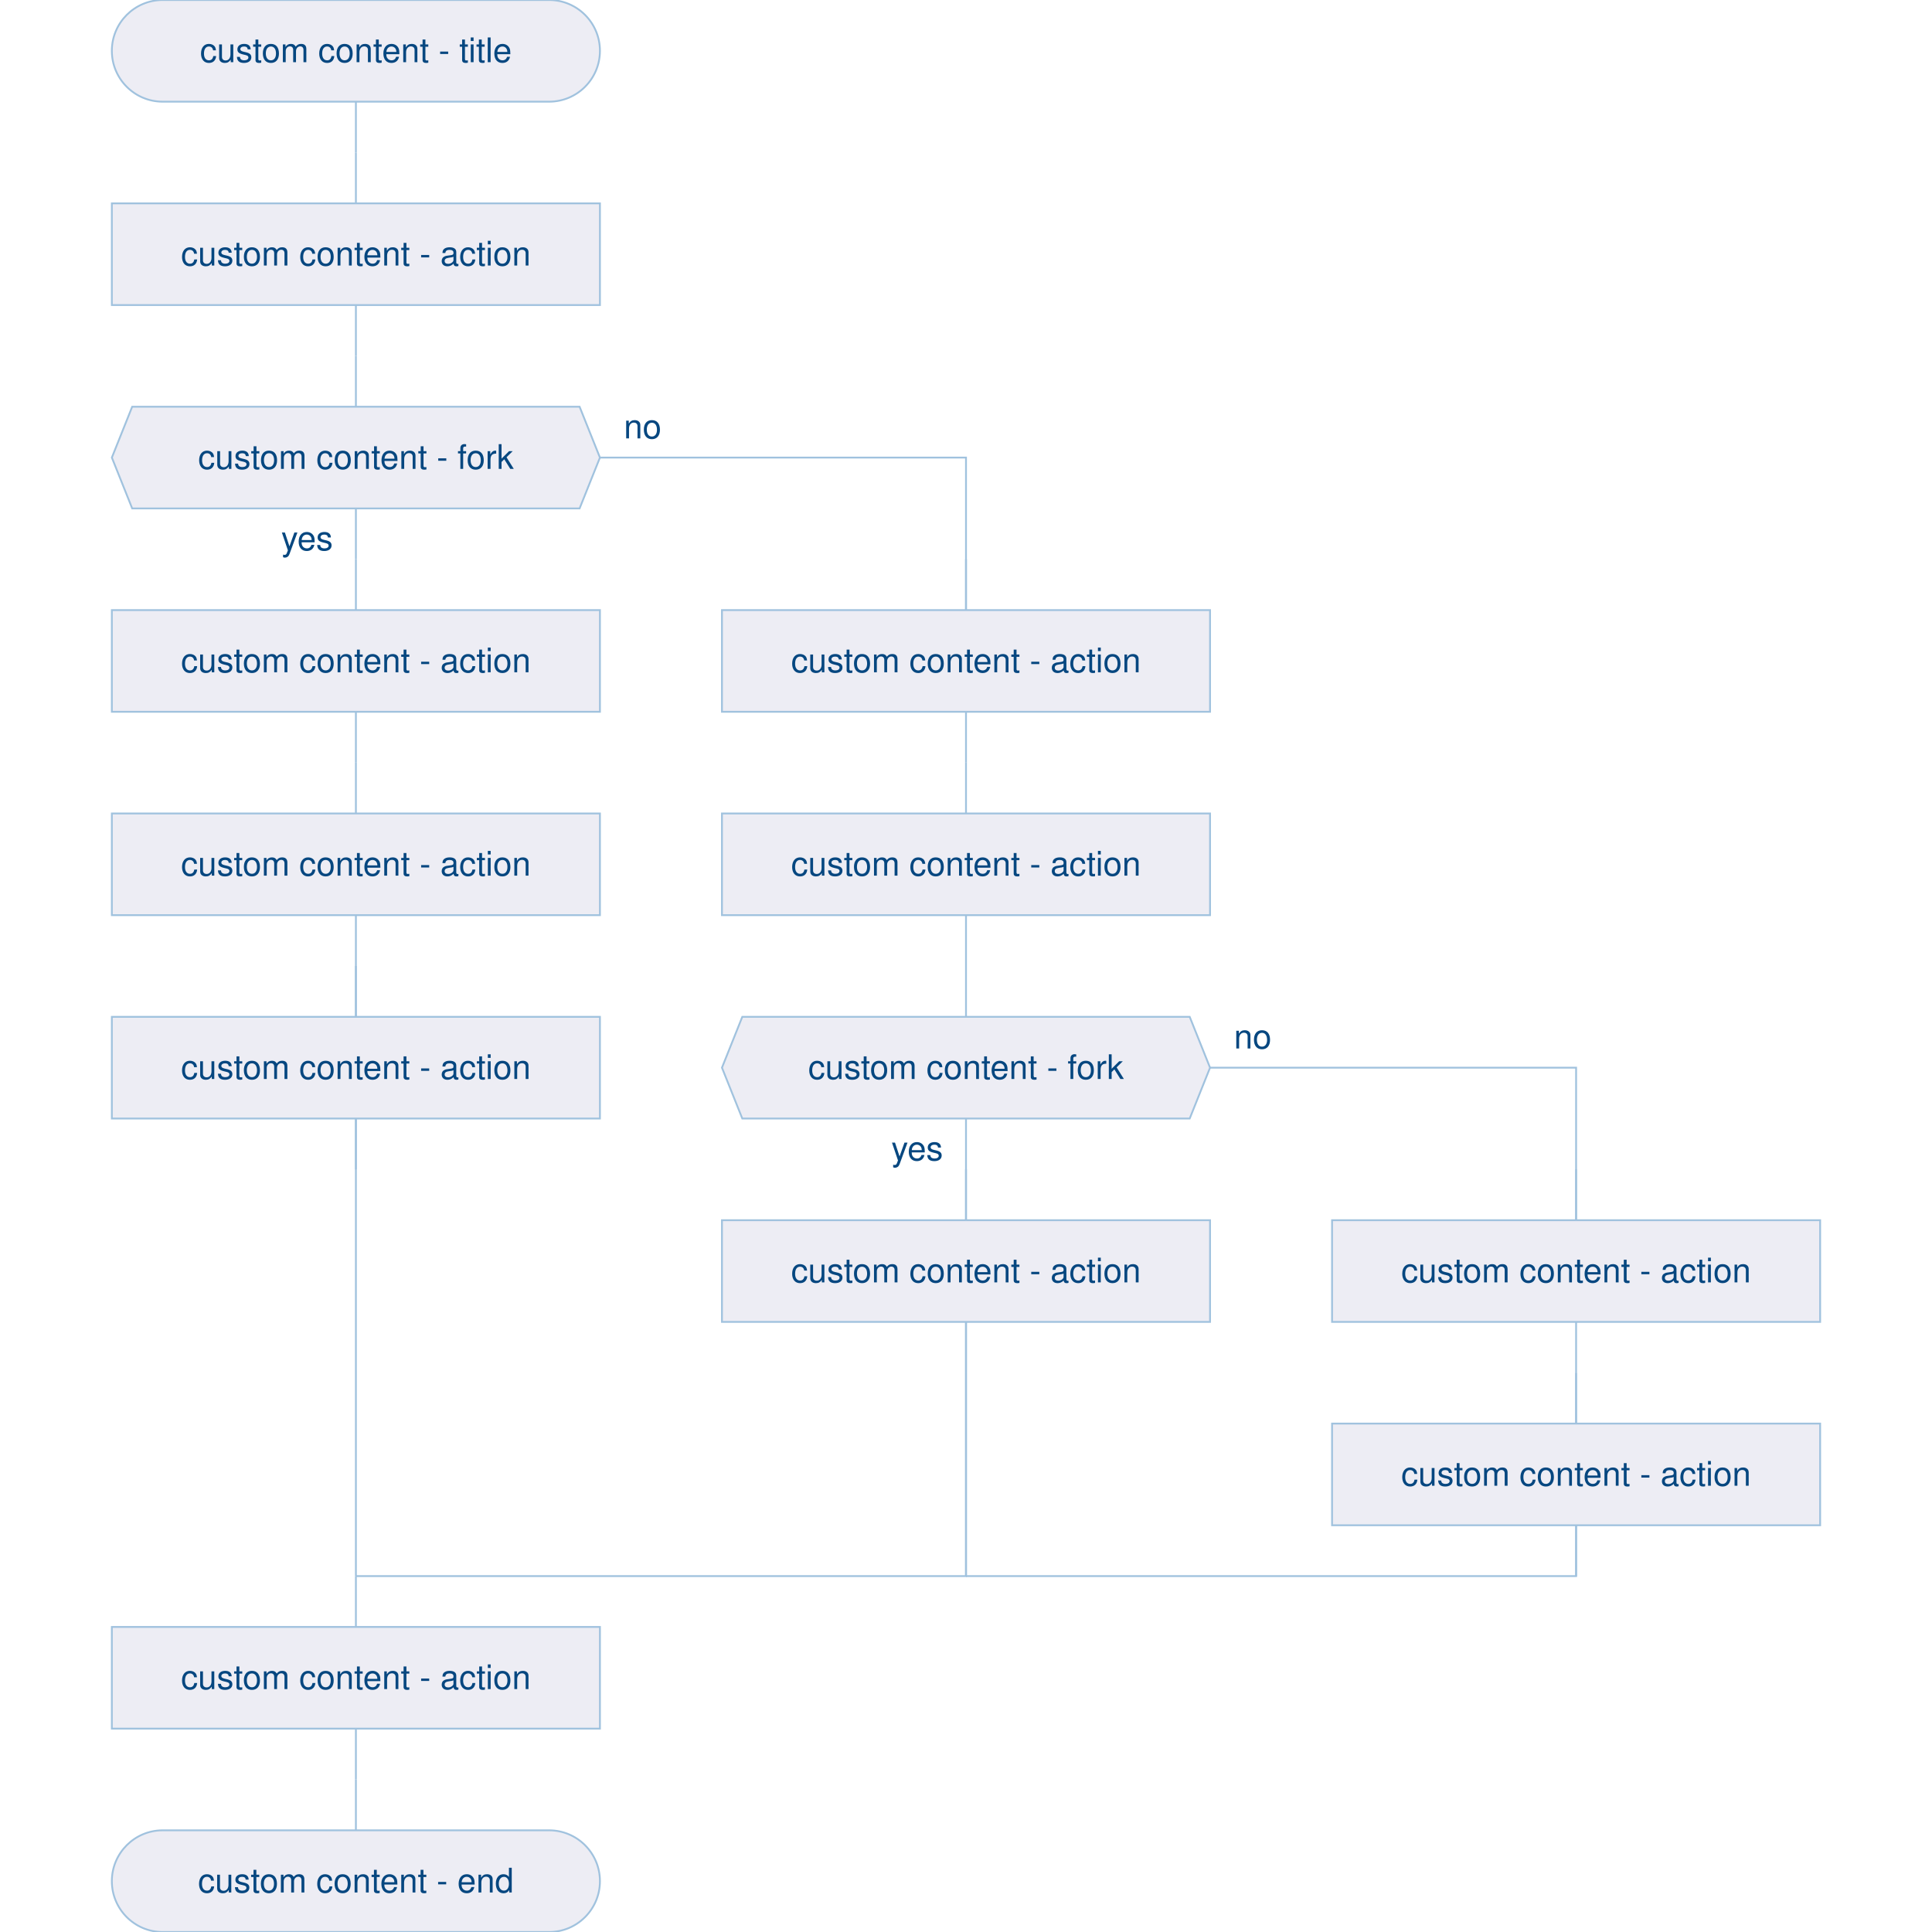
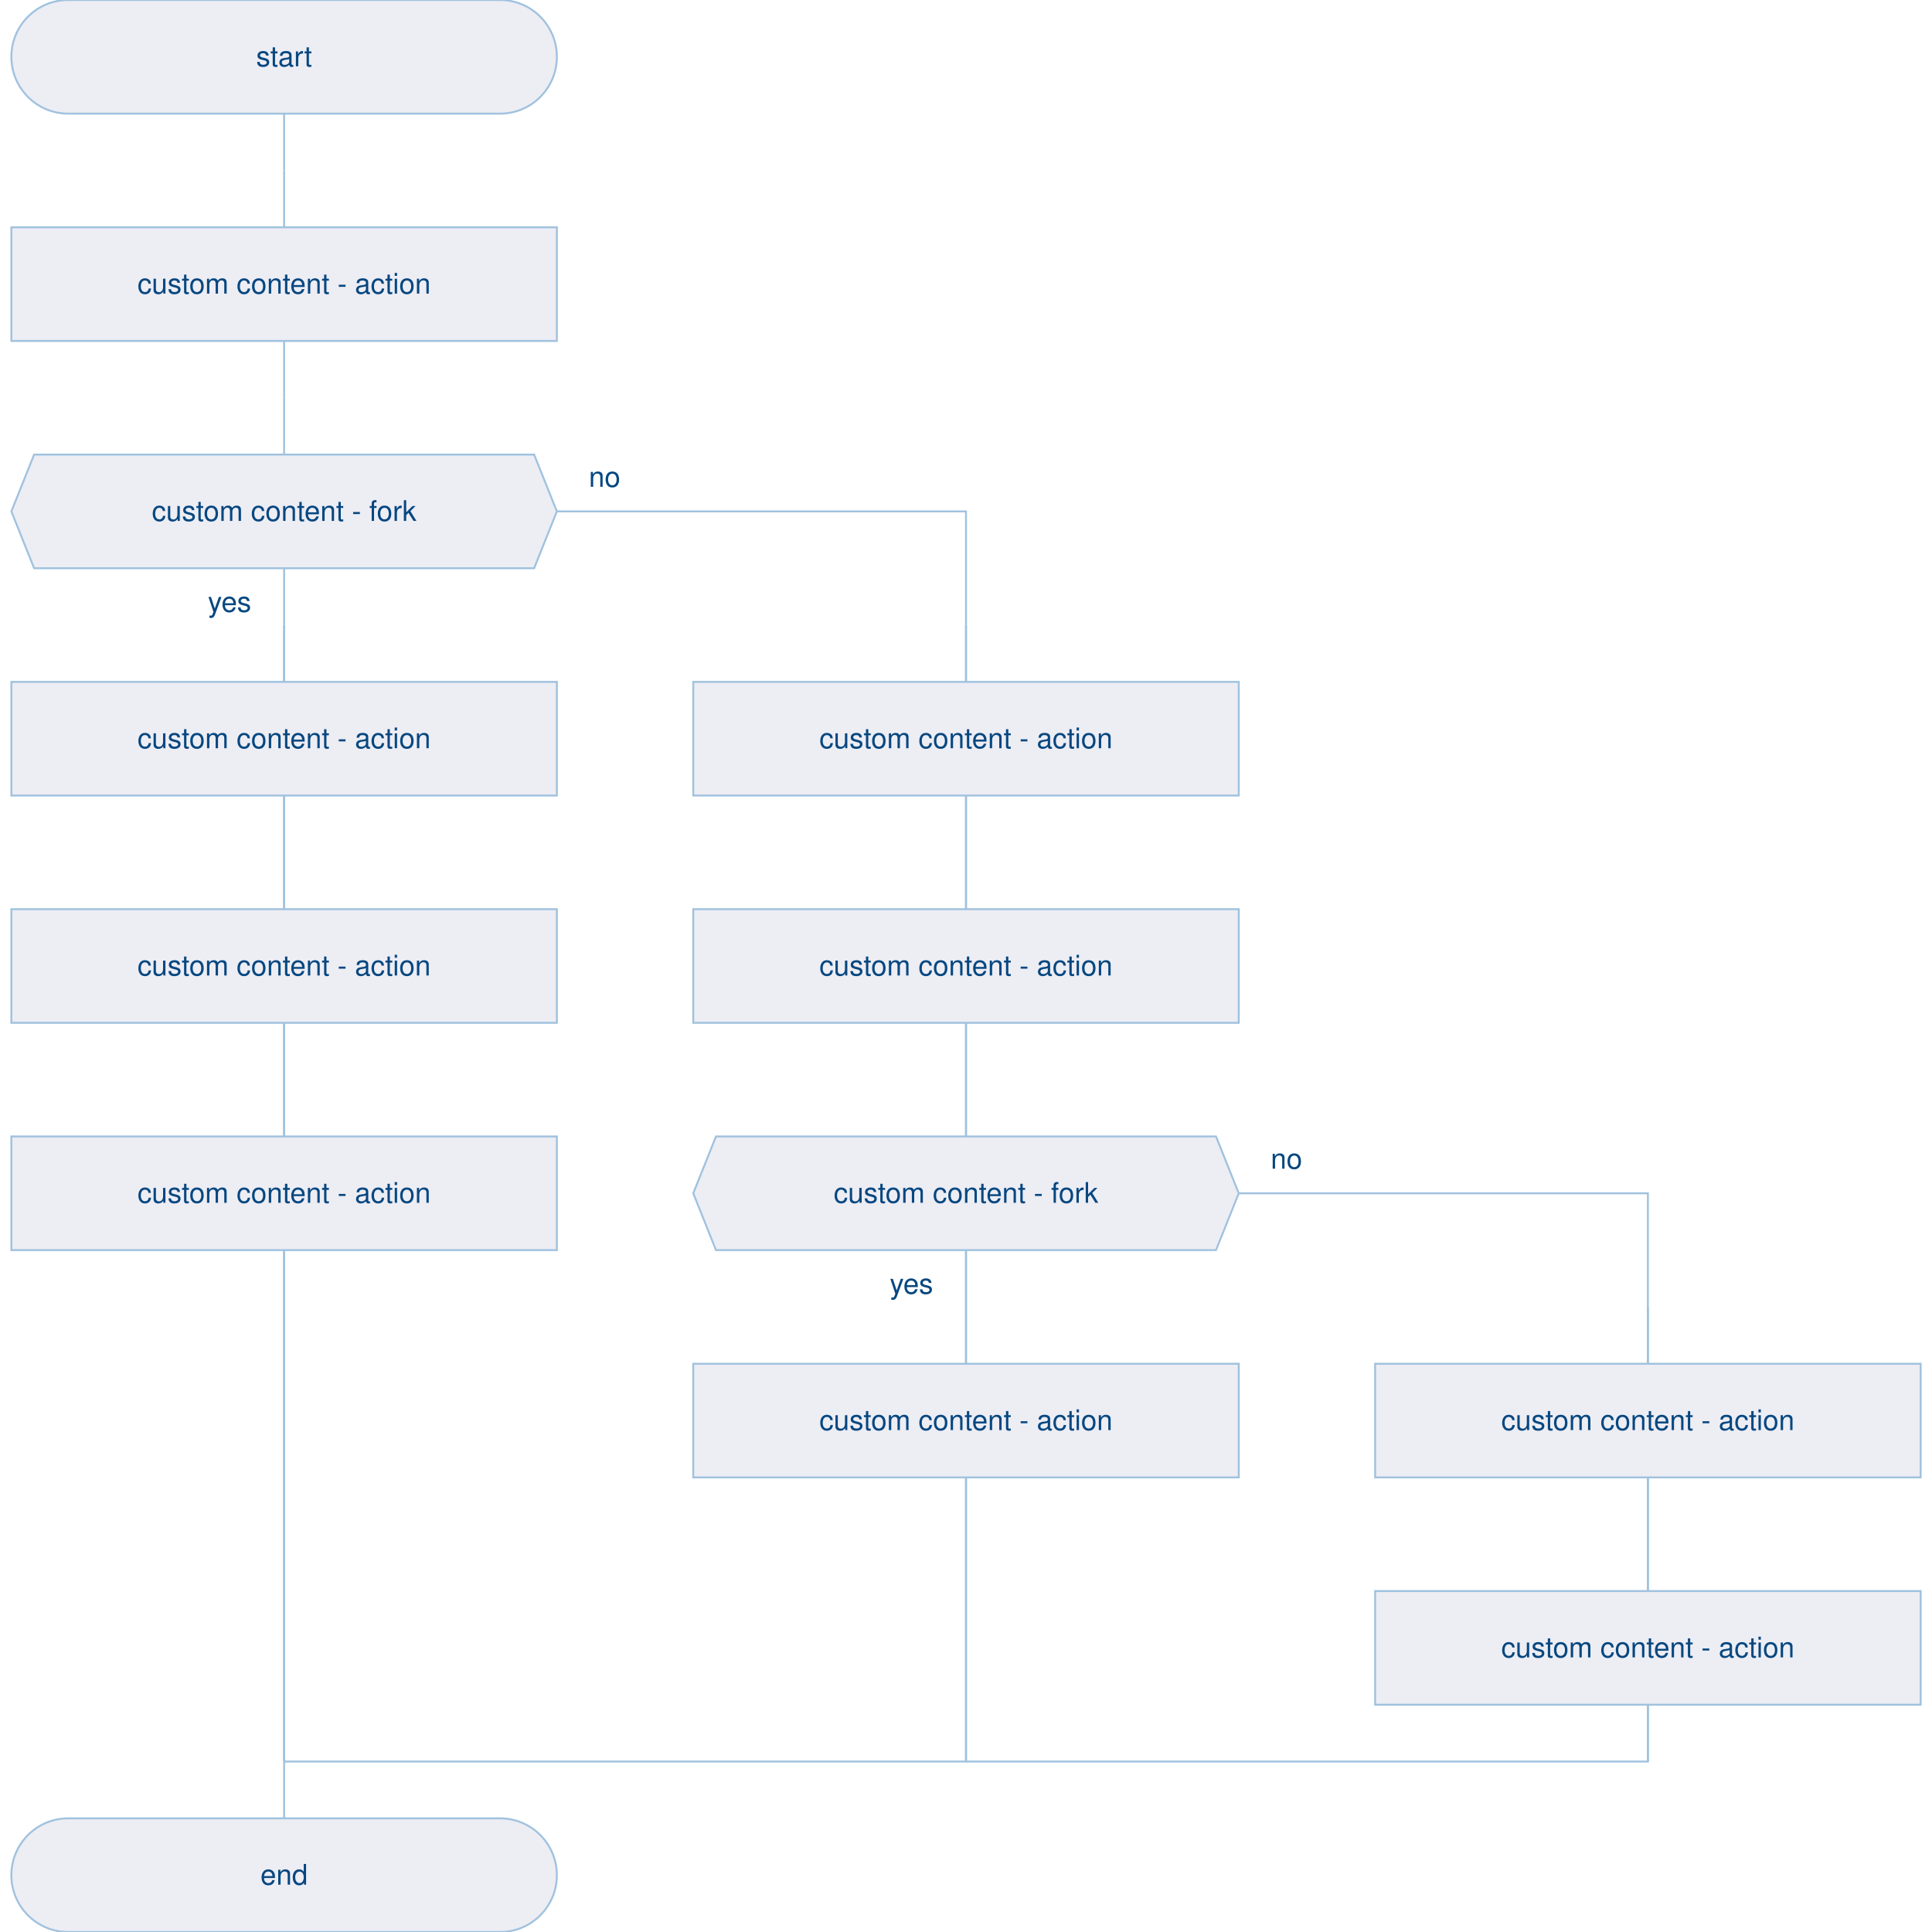
<svg xmlns="http://www.w3.org/2000/svg" font-size="1" viewBox="0.0 0.0 1000.0 1000.0" stroke="rgb(0,0,0)" width="1000" stroke-opacity="1" height="1000" version="1.1">
  <defs />
-   <g stroke-linejoin="miter" fill-opacity="1.0" fill="rgb(237,237,244)" stroke="rgb(160,194,222)" stroke-linecap="butt" stroke-miterlimit="10.0" stroke-opacity="1.0" stroke-width="0.94">
-     <path d="M 310.526,973.684 h 0 c 0,-14.534 -11.782,-26.316 -26.316 -26.316h -200 c -14.534,-0 -26.316,11.782 -26.316 26.316h 0 c -0,14.534 11.782,26.316 26.316 26.316h 200 c 14.534,0 26.316,-11.782 26.316 -26.316Z" />
+   <g stroke-linejoin="miter" fill-opacity="1.0" fill="rgb(237,237,244)" stroke="rgb(160,194,222)" stroke-linecap="butt" stroke-miterlimit="10.0" stroke-opacity="1.0" stroke-width="0.994">
+     <path d="M 288.235,970.588 h 0 c 0,-16.244 -13.168,-29.412 -29.412 -29.412h -223.529 c -16.244,-0 -29.412,13.168 -29.412 29.412h 0 c -0,16.244 13.168,29.412 29.412 29.412h 223.529 c 16.244,0 29.412,-13.168 29.412 -29.412Z" />
  </g>
-   <g stroke-linejoin="miter" fill-opacity="1.0" font-size="17.544px" fill="rgb(6,71,128)" stroke="rgb(0,0,0)" font-weight="300" font-family="helvetica" stroke-linecap="butt" stroke-miterlimit="10.0" stroke-opacity="1.0" stroke-width="3.761">
-     <text transform="matrix(1,0,0,1,184.2105,973.6842)" stroke="none" dominant-baseline="middle" text-anchor="middle">custom content - end</text>
+   <g stroke-linejoin="miter" fill-opacity="1.0" font-size="14.706px" fill="rgb(6,71,128)" stroke="rgb(0,0,0)" font-weight="300" font-family="helvetica" stroke-linecap="butt" stroke-miterlimit="10.0" stroke-opacity="1.0" stroke-width="3.976">
+     <text transform="matrix(1,0,0,1,147.0588,970.5882)" stroke="none" dominant-baseline="middle" text-anchor="middle">end</text>
  </g>
-   <g stroke-linejoin="miter" fill-opacity="0.0" fill="rgb(0,0,0)" stroke="rgb(160,194,222)" stroke-linecap="butt" stroke-miterlimit="10.0" stroke-opacity="1.0" stroke-width="0.94">
-     <path d="M 184.21,921.053 v 26.316 " />
+   <g stroke-linejoin="miter" fill-opacity="0.0" fill="rgb(0,0,0)" stroke="rgb(160,194,222)" stroke-linecap="butt" stroke-miterlimit="10.0" stroke-opacity="1.0" stroke-width="0.994">
+     <path d="M 147.059,911.765 v 29.412 " />
  </g>
-   <g stroke-linejoin="miter" fill-opacity="1.0" fill="rgb(237,237,244)" stroke="rgb(160,194,222)" stroke-linecap="butt" stroke-miterlimit="10.0" stroke-opacity="1.0" stroke-width="0.94">
-     <path d="M 57.895,842.105 h 252.632 v 52.632 h -252.632 v -52.632 Z" />
+   <g stroke-linejoin="miter" fill-opacity="0.0" fill="rgb(0,0,0)" stroke="rgb(160,194,222)" stroke-linecap="butt" stroke-miterlimit="10.0" stroke-opacity="1.0" stroke-width="0.994">
+     <path d="M 147.059,323.529 v 588.235 " />
  </g>
-   <g stroke-linejoin="miter" fill-opacity="1.0" font-size="17.544px" fill="rgb(6,71,128)" stroke="rgb(0,0,0)" font-weight="300" font-family="helvetica" stroke-linecap="butt" stroke-miterlimit="10.0" stroke-opacity="1.0" stroke-width="3.761">
-     <text transform="matrix(1,0,0,1,184.2105,868.4211)" stroke="none" dominant-baseline="middle" text-anchor="middle">custom content - action</text>
+   <g stroke-linejoin="miter" fill-opacity="0.0" fill="rgb(0,0,0)" stroke="rgb(160,194,222)" stroke-linecap="butt" stroke-miterlimit="10.0" stroke-opacity="1.0" stroke-width="0.994">
+     <path d="M 147.059,294.118 v 29.412 " />
  </g>
-   <g stroke-linejoin="miter" fill-opacity="0.0" fill="rgb(0,0,0)" stroke="rgb(160,194,222)" stroke-linecap="butt" stroke-miterlimit="10.0" stroke-opacity="1.0" stroke-width="0.94">
-     <path d="M 184.21,894.737 v 26.316 " />
+   <g stroke-linejoin="miter" fill-opacity="0.0" fill="rgb(0,0,0)" stroke="rgb(160,194,222)" stroke-linecap="butt" stroke-miterlimit="10.0" stroke-opacity="1.0" stroke-width="0.994">
+     <path d="M 500,323.529 v 588.235 h -352.941 " />
  </g>
-   <g stroke-linejoin="miter" fill-opacity="0.0" fill="rgb(0,0,0)" stroke="rgb(160,194,222)" stroke-linecap="butt" stroke-miterlimit="10.0" stroke-opacity="1.0" stroke-width="0.94">
-     <path d="M 500,710.526 v 105.263 h -315.789 " />
+   <g stroke-linejoin="miter" fill-opacity="0.0" fill="rgb(0,0,0)" stroke="rgb(160,194,222)" stroke-linecap="butt" stroke-miterlimit="10.0" stroke-opacity="1.0" stroke-width="0.994">
+     <path d="M 852.941,676.471 v 235.294 h -352.941 " />
  </g>
-   <g stroke-linejoin="miter" fill-opacity="0.0" fill="rgb(0,0,0)" stroke="rgb(160,194,222)" stroke-linecap="butt" stroke-miterlimit="10.0" stroke-opacity="1.0" stroke-width="0.94">
-     <path d="M 815.789,710.526 v 105.263 h -315.789 " />
+   <g stroke-linejoin="miter" fill-opacity="1.0" fill="rgb(237,237,244)" stroke="rgb(160,194,222)" stroke-linecap="butt" stroke-miterlimit="10.0" stroke-opacity="1.0" stroke-width="0.994">
+     <path d="M 711.765,823.529 h 282.353 v 58.824 h -282.353 v -58.824 Z" />
  </g>
-   <g stroke-linejoin="miter" fill-opacity="1.0" fill="rgb(237,237,244)" stroke="rgb(160,194,222)" stroke-linecap="butt" stroke-miterlimit="10.0" stroke-opacity="1.0" stroke-width="0.94">
-     <path d="M 689.474,736.842 h 252.632 v 52.632 h -252.632 v -52.632 Z" />
+   <g stroke-linejoin="miter" fill-opacity="1.0" font-size="14.706px" fill="rgb(6,71,128)" stroke="rgb(0,0,0)" font-weight="300" font-family="helvetica" stroke-linecap="butt" stroke-miterlimit="10.0" stroke-opacity="1.0" stroke-width="3.976">
+     <text transform="matrix(1,0,0,1,852.9412,852.9412)" stroke="none" dominant-baseline="middle" text-anchor="middle">custom content - action</text>
  </g>
-   <g stroke-linejoin="miter" fill-opacity="1.0" font-size="17.544px" fill="rgb(6,71,128)" stroke="rgb(0,0,0)" font-weight="300" font-family="helvetica" stroke-linecap="butt" stroke-miterlimit="10.0" stroke-opacity="1.0" stroke-width="3.761">
-     <text transform="matrix(1,0,0,1,815.7895,763.1579)" stroke="none" dominant-baseline="middle" text-anchor="middle">custom content - action</text>
+   <g stroke-linejoin="miter" fill-opacity="0.0" fill="rgb(0,0,0)" stroke="rgb(160,194,222)" stroke-linecap="butt" stroke-miterlimit="10.0" stroke-opacity="1.0" stroke-width="0.994">
+     <path d="M 852.941,882.353 v 29.412 " />
  </g>
-   <g stroke-linejoin="miter" fill-opacity="0.0" fill="rgb(0,0,0)" stroke="rgb(160,194,222)" stroke-linecap="butt" stroke-miterlimit="10.0" stroke-opacity="1.0" stroke-width="0.94">
-     <path d="M 815.789,789.474 v 26.316 " />
+   <g stroke-linejoin="miter" fill-opacity="1.0" fill="rgb(237,237,244)" stroke="rgb(160,194,222)" stroke-linecap="butt" stroke-miterlimit="10.0" stroke-opacity="1.0" stroke-width="0.994">
+     <path d="M 711.765,705.882 h 282.353 v 58.824 h -282.353 v -58.824 Z" />
  </g>
-   <g stroke-linejoin="miter" fill-opacity="1.0" fill="rgb(237,237,244)" stroke="rgb(160,194,222)" stroke-linecap="butt" stroke-miterlimit="10.0" stroke-opacity="1.0" stroke-width="0.94">
-     <path d="M 689.474,631.579 h 252.632 v 52.632 h -252.632 v -52.632 Z" />
+   <g stroke-linejoin="miter" fill-opacity="1.0" font-size="14.706px" fill="rgb(6,71,128)" stroke="rgb(0,0,0)" font-weight="300" font-family="helvetica" stroke-linecap="butt" stroke-miterlimit="10.0" stroke-opacity="1.0" stroke-width="3.976">
+     <text transform="matrix(1,0,0,1,852.9412,735.2941)" stroke="none" dominant-baseline="middle" text-anchor="middle">custom content - action</text>
  </g>
-   <g stroke-linejoin="miter" fill-opacity="1.0" font-size="17.544px" fill="rgb(6,71,128)" stroke="rgb(0,0,0)" font-weight="300" font-family="helvetica" stroke-linecap="butt" stroke-miterlimit="10.0" stroke-opacity="1.0" stroke-width="3.761">
-     <text transform="matrix(1,0,0,1,815.7895,657.8947)" stroke="none" dominant-baseline="middle" text-anchor="middle">custom content - action</text>
+   <g stroke-linejoin="miter" fill-opacity="0.0" fill="rgb(0,0,0)" stroke="rgb(160,194,222)" stroke-linecap="butt" stroke-miterlimit="10.0" stroke-opacity="1.0" stroke-width="0.994">
+     <path d="M 852.941,764.706 v 29.412 " />
  </g>
-   <g stroke-linejoin="miter" fill-opacity="0.0" fill="rgb(0,0,0)" stroke="rgb(160,194,222)" stroke-linecap="butt" stroke-miterlimit="10.0" stroke-opacity="1.0" stroke-width="0.94">
-     <path d="M 815.789,684.211 v 26.316 " />
+   <g stroke-linejoin="miter" fill-opacity="0.0" fill="rgb(0,0,0)" stroke="rgb(160,194,222)" stroke-linecap="butt" stroke-miterlimit="10.0" stroke-opacity="1.0" stroke-width="0.994">
+     <path d="M 852.941,676.471 v 29.412 " />
  </g>
-   <g stroke-linejoin="miter" fill-opacity="0.0" fill="rgb(0,0,0)" stroke="rgb(160,194,222)" stroke-linecap="butt" stroke-miterlimit="10.0" stroke-opacity="1.0" stroke-width="0.94">
-     <path d="M 815.789,605.263 v 26.316 " />
+   <g stroke-linejoin="miter" fill-opacity="0.0" fill="rgb(0,0,0)" stroke="rgb(160,194,222)" stroke-linecap="butt" stroke-miterlimit="10.0" stroke-opacity="1.0" stroke-width="0.994">
+     <path d="M 852.941,794.118 v 29.412 " />
  </g>
-   <g stroke-linejoin="miter" fill-opacity="0.0" fill="rgb(0,0,0)" stroke="rgb(160,194,222)" stroke-linecap="butt" stroke-miterlimit="10.0" stroke-opacity="1.0" stroke-width="0.94">
-     <path d="M 815.789,710.526 v 26.316 " />
+   <g stroke-linejoin="miter" fill-opacity="0.0" fill="rgb(0,0,0)" stroke="rgb(160,194,222)" stroke-linecap="butt" stroke-miterlimit="10.0" stroke-opacity="1.0" stroke-width="0.994">
+     <path d="M 641.177,617.647 h 211.765 v 58.824 " />
  </g>
-   <g stroke-linejoin="miter" fill-opacity="0.0" fill="rgb(0,0,0)" stroke="rgb(160,194,222)" stroke-linecap="butt" stroke-miterlimit="10.0" stroke-opacity="1.0" stroke-width="0.94">
-     <path d="M 626.316,552.632 h 189.474 v 78.947 " />
+   <g stroke-linejoin="miter" fill-opacity="0.0" fill="rgb(0,0,0)" stroke="rgb(160,194,222)" stroke-linecap="butt" stroke-miterlimit="10.0" stroke-opacity="1.0" stroke-width="0.994">
+     <path d="M 500,794.118 v 117.647 " />
  </g>
-   <g stroke-linejoin="miter" fill-opacity="0.0" fill="rgb(0,0,0)" stroke="rgb(160,194,222)" stroke-linecap="butt" stroke-miterlimit="10.0" stroke-opacity="1.0" stroke-width="0.94">
-     <path d="M 500,605.263 v 210.526 " />
+   <g stroke-linejoin="miter" fill-opacity="1.0" font-size="14.706px" fill="rgb(6,71,128)" stroke="rgb(0,0,0)" font-weight="300" font-family="helvetica" stroke-linecap="butt" stroke-miterlimit="10.0" stroke-opacity="1.0" stroke-width="3.976">
+     <text transform="matrix(1,0,0,1,471.7647,664.7059)" stroke="none" dominant-baseline="middle" text-anchor="middle">yes</text>
  </g>
-   <g stroke-linejoin="miter" fill-opacity="1.0" fill="rgb(237,237,244)" stroke="rgb(160,194,222)" stroke-linecap="butt" stroke-miterlimit="10.0" stroke-opacity="1.0" stroke-width="0.94">
-     <path d="M 373.684,631.579 h 252.632 v 52.632 h -252.632 v -52.632 Z" />
+   <g stroke-linejoin="miter" fill-opacity="1.0" font-size="14.706px" fill="rgb(6,71,128)" stroke="rgb(0,0,0)" font-weight="300" font-family="helvetica" stroke-linecap="butt" stroke-miterlimit="10.0" stroke-opacity="1.0" stroke-width="3.976">
+     <text transform="matrix(1,0,0,1,665.8824,600)" stroke="none" dominant-baseline="middle" text-anchor="middle">no</text>
  </g>
-   <g stroke-linejoin="miter" fill-opacity="1.0" font-size="17.544px" fill="rgb(6,71,128)" stroke="rgb(0,0,0)" font-weight="300" font-family="helvetica" stroke-linecap="butt" stroke-miterlimit="10.0" stroke-opacity="1.0" stroke-width="3.761">
-     <text transform="matrix(1,0,0,1,500,657.8947)" stroke="none" dominant-baseline="middle" text-anchor="middle">custom content - action</text>
+   <g stroke-linejoin="miter" fill-opacity="1.0" fill="rgb(237,237,244)" stroke="rgb(160,194,222)" stroke-linecap="butt" stroke-miterlimit="10.0" stroke-opacity="1.0" stroke-width="0.994">
+     <path d="M 358.824,705.882 h 282.353 v 58.824 h -282.353 v -58.824 Z" />
  </g>
-   <g stroke-linejoin="miter" fill-opacity="0.0" fill="rgb(0,0,0)" stroke="rgb(160,194,222)" stroke-linecap="butt" stroke-miterlimit="10.0" stroke-opacity="1.0" stroke-width="0.94">
-     <path d="M 500,684.211 v 26.316 " />
+   <g stroke-linejoin="miter" fill-opacity="1.0" font-size="14.706px" fill="rgb(6,71,128)" stroke="rgb(0,0,0)" font-weight="300" font-family="helvetica" stroke-linecap="butt" stroke-miterlimit="10.0" stroke-opacity="1.0" stroke-width="3.976">
+     <text transform="matrix(1,0,0,1,500,735.2941)" stroke="none" dominant-baseline="middle" text-anchor="middle">custom content - action</text>
  </g>
-   <g stroke-linejoin="miter" fill-opacity="0.0" fill="rgb(0,0,0)" stroke="rgb(160,194,222)" stroke-linecap="butt" stroke-miterlimit="10.0" stroke-opacity="1.0" stroke-width="0.94">
-     <path d="M 500,605.263 v 26.316 " />
+   <g stroke-linejoin="miter" fill-opacity="0.0" fill="rgb(0,0,0)" stroke="rgb(160,194,222)" stroke-linecap="butt" stroke-miterlimit="10.0" stroke-opacity="1.0" stroke-width="0.994">
+     <path d="M 500,764.706 v 29.412 " />
  </g>
-   <g stroke-linejoin="miter" fill-opacity="1.0" font-size="17.544px" fill="rgb(6,71,128)" stroke="rgb(0,0,0)" font-weight="300" font-family="helvetica" stroke-linecap="butt" stroke-miterlimit="10.0" stroke-opacity="1.0" stroke-width="3.761">
-     <text transform="matrix(1,0,0,1,474.7368,594.7368)" stroke="none" dominant-baseline="middle" text-anchor="middle">yes</text>
+   <g stroke-linejoin="miter" fill-opacity="0.0" fill="rgb(0,0,0)" stroke="rgb(160,194,222)" stroke-linecap="butt" stroke-miterlimit="10.0" stroke-opacity="1.0" stroke-width="0.994">
+     <path d="M 500,676.471 v 29.412 " />
  </g>
-   <g stroke-linejoin="miter" fill-opacity="1.0" font-size="17.544px" fill="rgb(6,71,128)" stroke="rgb(0,0,0)" font-weight="300" font-family="helvetica" stroke-linecap="butt" stroke-miterlimit="10.0" stroke-opacity="1.0" stroke-width="3.761">
-     <text transform="matrix(1,0,0,1,648.4211,536.8421)" stroke="none" dominant-baseline="middle" text-anchor="middle">no</text>
+   <g stroke-linejoin="miter" fill-opacity="1.0" fill="rgb(237,237,244)" stroke="rgb(160,194,222)" stroke-linecap="butt" stroke-miterlimit="10.0" stroke-opacity="1.0" stroke-width="0.994">
+     <path d="M 370.588,588.235 h 258.824 l 11.765,29.412 l -11.765,29.412 h -258.824 l -11.765,-29.412 l 11.765,-29.412 Z" />
  </g>
-   <g stroke-linejoin="miter" fill-opacity="1.0" fill="rgb(237,237,244)" stroke="rgb(160,194,222)" stroke-linecap="butt" stroke-miterlimit="10.0" stroke-opacity="1.0" stroke-width="0.94">
-     <path d="M 384.211,526.316 h 231.579 l 10.526,26.316 l -10.526,26.316 h -231.579 l -10.526,-26.316 l 10.526,-26.316 Z" />
+   <g stroke-linejoin="miter" fill-opacity="1.0" font-size="14.706px" fill="rgb(6,71,128)" stroke="rgb(0,0,0)" font-weight="300" font-family="helvetica" stroke-linecap="butt" stroke-miterlimit="10.0" stroke-opacity="1.0" stroke-width="3.976">
+     <text transform="matrix(1,0,0,1,500,617.6471)" stroke="none" dominant-baseline="middle" text-anchor="middle">custom content - fork</text>
  </g>
-   <g stroke-linejoin="miter" fill-opacity="1.0" font-size="17.544px" fill="rgb(6,71,128)" stroke="rgb(0,0,0)" font-weight="300" font-family="helvetica" stroke-linecap="butt" stroke-miterlimit="10.0" stroke-opacity="1.0" stroke-width="3.761">
-     <text transform="matrix(1,0,0,1,500,552.6316)" stroke="none" dominant-baseline="middle" text-anchor="middle">custom content - fork</text>
+   <g stroke-linejoin="miter" fill-opacity="0.0" fill="rgb(0,0,0)" stroke="rgb(160,194,222)" stroke-linecap="butt" stroke-miterlimit="10.0" stroke-opacity="1.0" stroke-width="0.994">
+     <path d="M 500,647.059 v 29.412 " />
  </g>
-   <g stroke-linejoin="miter" fill-opacity="0.0" fill="rgb(0,0,0)" stroke="rgb(160,194,222)" stroke-linecap="butt" stroke-miterlimit="10.0" stroke-opacity="1.0" stroke-width="0.94">
-     <path d="M 500,578.947 v 26.316 " />
+   <g stroke-linejoin="miter" fill-opacity="1.0" fill="rgb(237,237,244)" stroke="rgb(160,194,222)" stroke-linecap="butt" stroke-miterlimit="10.0" stroke-opacity="1.0" stroke-width="0.994">
+     <path d="M 358.824,470.588 h 282.353 v 58.824 h -282.353 v -58.824 Z" />
  </g>
-   <g stroke-linejoin="miter" fill-opacity="1.0" fill="rgb(237,237,244)" stroke="rgb(160,194,222)" stroke-linecap="butt" stroke-miterlimit="10.0" stroke-opacity="1.0" stroke-width="0.94">
-     <path d="M 373.684,421.053 h 252.632 v 52.632 h -252.632 v -52.632 Z" />
+   <g stroke-linejoin="miter" fill-opacity="1.0" font-size="14.706px" fill="rgb(6,71,128)" stroke="rgb(0,0,0)" font-weight="300" font-family="helvetica" stroke-linecap="butt" stroke-miterlimit="10.0" stroke-opacity="1.0" stroke-width="3.976">
+     <text transform="matrix(1,0,0,1,500,500)" stroke="none" dominant-baseline="middle" text-anchor="middle">custom content - action</text>
  </g>
-   <g stroke-linejoin="miter" fill-opacity="1.0" font-size="17.544px" fill="rgb(6,71,128)" stroke="rgb(0,0,0)" font-weight="300" font-family="helvetica" stroke-linecap="butt" stroke-miterlimit="10.0" stroke-opacity="1.0" stroke-width="3.761">
-     <text transform="matrix(1,0,0,1,500,447.3684)" stroke="none" dominant-baseline="middle" text-anchor="middle">custom content - action</text>
+   <g stroke-linejoin="miter" fill-opacity="0.0" fill="rgb(0,0,0)" stroke="rgb(160,194,222)" stroke-linecap="butt" stroke-miterlimit="10.0" stroke-opacity="1.0" stroke-width="0.994">
+     <path d="M 500,529.412 v 29.412 " />
  </g>
-   <g stroke-linejoin="miter" fill-opacity="0.0" fill="rgb(0,0,0)" stroke="rgb(160,194,222)" stroke-linecap="butt" stroke-miterlimit="10.0" stroke-opacity="1.0" stroke-width="0.94">
-     <path d="M 500,473.684 v 26.316 " />
+   <g stroke-linejoin="miter" fill-opacity="1.0" fill="rgb(237,237,244)" stroke="rgb(160,194,222)" stroke-linecap="butt" stroke-miterlimit="10.0" stroke-opacity="1.0" stroke-width="0.994">
+     <path d="M 358.824,352.941 h 282.353 v 58.824 h -282.353 v -58.824 Z" />
  </g>
-   <g stroke-linejoin="miter" fill-opacity="1.0" fill="rgb(237,237,244)" stroke="rgb(160,194,222)" stroke-linecap="butt" stroke-miterlimit="10.0" stroke-opacity="1.0" stroke-width="0.94">
-     <path d="M 373.684,315.789 h 252.632 v 52.632 h -252.632 v -52.632 Z" />
+   <g stroke-linejoin="miter" fill-opacity="1.0" font-size="14.706px" fill="rgb(6,71,128)" stroke="rgb(0,0,0)" font-weight="300" font-family="helvetica" stroke-linecap="butt" stroke-miterlimit="10.0" stroke-opacity="1.0" stroke-width="3.976">
+     <text transform="matrix(1,0,0,1,500,382.3529)" stroke="none" dominant-baseline="middle" text-anchor="middle">custom content - action</text>
  </g>
-   <g stroke-linejoin="miter" fill-opacity="1.0" font-size="17.544px" fill="rgb(6,71,128)" stroke="rgb(0,0,0)" font-weight="300" font-family="helvetica" stroke-linecap="butt" stroke-miterlimit="10.0" stroke-opacity="1.0" stroke-width="3.761">
-     <text transform="matrix(1,0,0,1,500,342.1053)" stroke="none" dominant-baseline="middle" text-anchor="middle">custom content - action</text>
+   <g stroke-linejoin="miter" fill-opacity="0.0" fill="rgb(0,0,0)" stroke="rgb(160,194,222)" stroke-linecap="butt" stroke-miterlimit="10.0" stroke-opacity="1.0" stroke-width="0.994">
+     <path d="M 500,411.765 v 29.412 " />
  </g>
-   <g stroke-linejoin="miter" fill-opacity="0.0" fill="rgb(0,0,0)" stroke="rgb(160,194,222)" stroke-linecap="butt" stroke-miterlimit="10.0" stroke-opacity="1.0" stroke-width="0.94">
-     <path d="M 500,368.421 v 26.316 " />
+   <g stroke-linejoin="miter" fill-opacity="0.0" fill="rgb(0,0,0)" stroke="rgb(160,194,222)" stroke-linecap="butt" stroke-miterlimit="10.0" stroke-opacity="1.0" stroke-width="0.994">
+     <path d="M 500,323.529 v 29.412 " />
  </g>
-   <g stroke-linejoin="miter" fill-opacity="0.0" fill="rgb(0,0,0)" stroke="rgb(160,194,222)" stroke-linecap="butt" stroke-miterlimit="10.0" stroke-opacity="1.0" stroke-width="0.94">
-     <path d="M 500,289.474 v 26.316 " />
+   <g stroke-linejoin="miter" fill-opacity="0.0" fill="rgb(0,0,0)" stroke="rgb(160,194,222)" stroke-linecap="butt" stroke-miterlimit="10.0" stroke-opacity="1.0" stroke-width="0.994">
+     <path d="M 500,441.176 v 29.412 " />
  </g>
-   <g stroke-linejoin="miter" fill-opacity="0.0" fill="rgb(0,0,0)" stroke="rgb(160,194,222)" stroke-linecap="butt" stroke-miterlimit="10.0" stroke-opacity="1.0" stroke-width="0.94">
-     <path d="M 500,394.737 v 26.316 " />
+   <g stroke-linejoin="miter" fill-opacity="0.0" fill="rgb(0,0,0)" stroke="rgb(160,194,222)" stroke-linecap="butt" stroke-miterlimit="10.0" stroke-opacity="1.0" stroke-width="0.994">
+     <path d="M 500,558.823 v 29.412 " />
  </g>
-   <g stroke-linejoin="miter" fill-opacity="0.0" fill="rgb(0,0,0)" stroke="rgb(160,194,222)" stroke-linecap="butt" stroke-miterlimit="10.0" stroke-opacity="1.0" stroke-width="0.94">
-     <path d="M 500,500 v 26.316 " />
+   <g stroke-linejoin="miter" fill-opacity="0.0" fill="rgb(0,0,0)" stroke="rgb(160,194,222)" stroke-linecap="butt" stroke-miterlimit="10.0" stroke-opacity="1.0" stroke-width="0.994">
+     <path d="M 288.235,264.706 h 211.765 v 58.824 " />
  </g>
-   <g stroke-linejoin="miter" fill-opacity="0.0" fill="rgb(0,0,0)" stroke="rgb(160,194,222)" stroke-linecap="butt" stroke-miterlimit="10.0" stroke-opacity="1.0" stroke-width="0.94">
-     <path d="M 310.526,236.842 h 189.474 v 78.947 " />
+   <g stroke-linejoin="miter" fill-opacity="0.0" fill="rgb(0,0,0)" stroke="rgb(160,194,222)" stroke-linecap="butt" stroke-miterlimit="10.0" stroke-opacity="1.0" stroke-width="0.994">
+     <path d="M 147.059,676.471 v 235.294 " />
  </g>
-   <g stroke-linejoin="miter" fill-opacity="0.0" fill="rgb(0,0,0)" stroke="rgb(160,194,222)" stroke-linecap="butt" stroke-miterlimit="10.0" stroke-opacity="1.0" stroke-width="0.94">
-     <path d="M 184.21,500 v 315.789 " />
+   <g stroke-linejoin="miter" fill-opacity="1.0" font-size="14.706px" fill="rgb(6,71,128)" stroke="rgb(0,0,0)" font-weight="300" font-family="helvetica" stroke-linecap="butt" stroke-miterlimit="10.0" stroke-opacity="1.0" stroke-width="3.976">
+     <text transform="matrix(1,0,0,1,118.8235,311.7647)" stroke="none" dominant-baseline="middle" text-anchor="middle">yes</text>
  </g>
-   <g stroke-linejoin="miter" fill-opacity="1.0" fill="rgb(237,237,244)" stroke="rgb(160,194,222)" stroke-linecap="butt" stroke-miterlimit="10.0" stroke-opacity="1.0" stroke-width="0.94">
-     <path d="M 57.895,526.316 h 252.632 v 52.632 h -252.632 v -52.632 Z" />
+   <g stroke-linejoin="miter" fill-opacity="1.0" font-size="14.706px" fill="rgb(6,71,128)" stroke="rgb(0,0,0)" font-weight="300" font-family="helvetica" stroke-linecap="butt" stroke-miterlimit="10.0" stroke-opacity="1.0" stroke-width="3.976">
+     <text transform="matrix(1,0,0,1,312.9412,247.0588)" stroke="none" dominant-baseline="middle" text-anchor="middle">no</text>
  </g>
-   <g stroke-linejoin="miter" fill-opacity="1.0" font-size="17.544px" fill="rgb(6,71,128)" stroke="rgb(0,0,0)" font-weight="300" font-family="helvetica" stroke-linecap="butt" stroke-miterlimit="10.0" stroke-opacity="1.0" stroke-width="3.761">
-     <text transform="matrix(1,0,0,1,184.2105,552.6316)" stroke="none" dominant-baseline="middle" text-anchor="middle">custom content - action</text>
+   <g stroke-linejoin="miter" fill-opacity="1.0" fill="rgb(237,237,244)" stroke="rgb(160,194,222)" stroke-linecap="butt" stroke-miterlimit="10.0" stroke-opacity="1.0" stroke-width="0.994">
+     <path d="M 5.882,588.235 h 282.353 v 58.824 h -282.353 v -58.824 Z" />
  </g>
-   <g stroke-linejoin="miter" fill-opacity="0.0" fill="rgb(0,0,0)" stroke="rgb(160,194,222)" stroke-linecap="butt" stroke-miterlimit="10.0" stroke-opacity="1.0" stroke-width="0.94">
-     <path d="M 184.21,578.947 v 26.316 " />
+   <g stroke-linejoin="miter" fill-opacity="1.0" font-size="14.706px" fill="rgb(6,71,128)" stroke="rgb(0,0,0)" font-weight="300" font-family="helvetica" stroke-linecap="butt" stroke-miterlimit="10.0" stroke-opacity="1.0" stroke-width="3.976">
+     <text transform="matrix(1,0,0,1,147.0588,617.6471)" stroke="none" dominant-baseline="middle" text-anchor="middle">custom content - action</text>
  </g>
-   <g stroke-linejoin="miter" fill-opacity="1.0" fill="rgb(237,237,244)" stroke="rgb(160,194,222)" stroke-linecap="butt" stroke-miterlimit="10.0" stroke-opacity="1.0" stroke-width="0.94">
-     <path d="M 57.895,421.053 h 252.632 v 52.632 h -252.632 v -52.632 Z" />
+   <g stroke-linejoin="miter" fill-opacity="0.0" fill="rgb(0,0,0)" stroke="rgb(160,194,222)" stroke-linecap="butt" stroke-miterlimit="10.0" stroke-opacity="1.0" stroke-width="0.994">
+     <path d="M 147.059,647.059 v 29.412 " />
  </g>
-   <g stroke-linejoin="miter" fill-opacity="1.0" font-size="17.544px" fill="rgb(6,71,128)" stroke="rgb(0,0,0)" font-weight="300" font-family="helvetica" stroke-linecap="butt" stroke-miterlimit="10.0" stroke-opacity="1.0" stroke-width="3.761">
-     <text transform="matrix(1,0,0,1,184.2105,447.3684)" stroke="none" dominant-baseline="middle" text-anchor="middle">custom content - action</text>
+   <g stroke-linejoin="miter" fill-opacity="1.0" fill="rgb(237,237,244)" stroke="rgb(160,194,222)" stroke-linecap="butt" stroke-miterlimit="10.0" stroke-opacity="1.0" stroke-width="0.994">
+     <path d="M 5.882,470.588 h 282.353 v 58.824 h -282.353 v -58.824 Z" />
  </g>
-   <g stroke-linejoin="miter" fill-opacity="0.0" fill="rgb(0,0,0)" stroke="rgb(160,194,222)" stroke-linecap="butt" stroke-miterlimit="10.0" stroke-opacity="1.0" stroke-width="0.94">
-     <path d="M 184.21,473.684 v 26.316 " />
+   <g stroke-linejoin="miter" fill-opacity="1.0" font-size="14.706px" fill="rgb(6,71,128)" stroke="rgb(0,0,0)" font-weight="300" font-family="helvetica" stroke-linecap="butt" stroke-miterlimit="10.0" stroke-opacity="1.0" stroke-width="3.976">
+     <text transform="matrix(1,0,0,1,147.0588,500)" stroke="none" dominant-baseline="middle" text-anchor="middle">custom content - action</text>
  </g>
-   <g stroke-linejoin="miter" fill-opacity="1.0" fill="rgb(237,237,244)" stroke="rgb(160,194,222)" stroke-linecap="butt" stroke-miterlimit="10.0" stroke-opacity="1.0" stroke-width="0.94">
-     <path d="M 57.895,315.789 h 252.632 v 52.632 h -252.632 v -52.632 Z" />
+   <g stroke-linejoin="miter" fill-opacity="0.0" fill="rgb(0,0,0)" stroke="rgb(160,194,222)" stroke-linecap="butt" stroke-miterlimit="10.0" stroke-opacity="1.0" stroke-width="0.994">
+     <path d="M 147.059,529.412 v 29.412 " />
  </g>
-   <g stroke-linejoin="miter" fill-opacity="1.0" font-size="17.544px" fill="rgb(6,71,128)" stroke="rgb(0,0,0)" font-weight="300" font-family="helvetica" stroke-linecap="butt" stroke-miterlimit="10.0" stroke-opacity="1.0" stroke-width="3.761">
-     <text transform="matrix(1,0,0,1,184.2105,342.1053)" stroke="none" dominant-baseline="middle" text-anchor="middle">custom content - action</text>
+   <g stroke-linejoin="miter" fill-opacity="1.0" fill="rgb(237,237,244)" stroke="rgb(160,194,222)" stroke-linecap="butt" stroke-miterlimit="10.0" stroke-opacity="1.0" stroke-width="0.994">
+     <path d="M 5.882,352.941 h 282.353 v 58.824 h -282.353 v -58.824 Z" />
  </g>
-   <g stroke-linejoin="miter" fill-opacity="0.0" fill="rgb(0,0,0)" stroke="rgb(160,194,222)" stroke-linecap="butt" stroke-miterlimit="10.0" stroke-opacity="1.0" stroke-width="0.94">
-     <path d="M 184.21,368.421 v 26.316 " />
+   <g stroke-linejoin="miter" fill-opacity="1.0" font-size="14.706px" fill="rgb(6,71,128)" stroke="rgb(0,0,0)" font-weight="300" font-family="helvetica" stroke-linecap="butt" stroke-miterlimit="10.0" stroke-opacity="1.0" stroke-width="3.976">
+     <text transform="matrix(1,0,0,1,147.0588,382.3529)" stroke="none" dominant-baseline="middle" text-anchor="middle">custom content - action</text>
  </g>
-   <g stroke-linejoin="miter" fill-opacity="0.0" fill="rgb(0,0,0)" stroke="rgb(160,194,222)" stroke-linecap="butt" stroke-miterlimit="10.0" stroke-opacity="1.0" stroke-width="0.94">
-     <path d="M 184.21,289.474 v 26.316 " />
+   <g stroke-linejoin="miter" fill-opacity="0.0" fill="rgb(0,0,0)" stroke="rgb(160,194,222)" stroke-linecap="butt" stroke-miterlimit="10.0" stroke-opacity="1.0" stroke-width="0.994">
+     <path d="M 147.059,411.765 v 29.412 " />
  </g>
-   <g stroke-linejoin="miter" fill-opacity="0.0" fill="rgb(0,0,0)" stroke="rgb(160,194,222)" stroke-linecap="butt" stroke-miterlimit="10.0" stroke-opacity="1.0" stroke-width="0.94">
-     <path d="M 184.21,394.737 v 26.316 " />
+   <g stroke-linejoin="miter" fill-opacity="0.0" fill="rgb(0,0,0)" stroke="rgb(160,194,222)" stroke-linecap="butt" stroke-miterlimit="10.0" stroke-opacity="1.0" stroke-width="0.994">
+     <path d="M 147.059,323.529 v 29.412 " />
  </g>
-   <g stroke-linejoin="miter" fill-opacity="0.0" fill="rgb(0,0,0)" stroke="rgb(160,194,222)" stroke-linecap="butt" stroke-miterlimit="10.0" stroke-opacity="1.0" stroke-width="0.94">
-     <path d="M 184.21,500 v 26.316 " />
+   <g stroke-linejoin="miter" fill-opacity="0.0" fill="rgb(0,0,0)" stroke="rgb(160,194,222)" stroke-linecap="butt" stroke-miterlimit="10.0" stroke-opacity="1.0" stroke-width="0.994">
+     <path d="M 147.059,441.176 v 29.412 " />
  </g>
-   <g stroke-linejoin="miter" fill-opacity="1.0" font-size="17.544px" fill="rgb(6,71,128)" stroke="rgb(0,0,0)" font-weight="300" font-family="helvetica" stroke-linecap="butt" stroke-miterlimit="10.0" stroke-opacity="1.0" stroke-width="3.761">
-     <text transform="matrix(1,0,0,1,158.9474,278.9474)" stroke="none" dominant-baseline="middle" text-anchor="middle">yes</text>
+   <g stroke-linejoin="miter" fill-opacity="0.0" fill="rgb(0,0,0)" stroke="rgb(160,194,222)" stroke-linecap="butt" stroke-miterlimit="10.0" stroke-opacity="1.0" stroke-width="0.994">
+     <path d="M 147.059,558.823 v 29.412 " />
  </g>
-   <g stroke-linejoin="miter" fill-opacity="1.0" font-size="17.544px" fill="rgb(6,71,128)" stroke="rgb(0,0,0)" font-weight="300" font-family="helvetica" stroke-linecap="butt" stroke-miterlimit="10.0" stroke-opacity="1.0" stroke-width="3.761">
-     <text transform="matrix(1,0,0,1,332.6316,221.0526)" stroke="none" dominant-baseline="middle" text-anchor="middle">no</text>
+   <g stroke-linejoin="miter" fill-opacity="1.0" fill="rgb(237,237,244)" stroke="rgb(160,194,222)" stroke-linecap="butt" stroke-miterlimit="10.0" stroke-opacity="1.0" stroke-width="0.994">
+     <path d="M 17.647,235.294 h 258.824 l 11.765,29.412 l -11.765,29.412 h -258.824 l -11.765,-29.412 l 11.765,-29.412 Z" />
  </g>
-   <g stroke-linejoin="miter" fill-opacity="1.0" fill="rgb(237,237,244)" stroke="rgb(160,194,222)" stroke-linecap="butt" stroke-miterlimit="10.0" stroke-opacity="1.0" stroke-width="0.94">
-     <path d="M 68.421,210.526 h 231.579 l 10.526,26.316 l -10.526,26.316 h -231.579 l -10.526,-26.316 l 10.526,-26.316 Z" />
+   <g stroke-linejoin="miter" fill-opacity="1.0" font-size="14.706px" fill="rgb(6,71,128)" stroke="rgb(0,0,0)" font-weight="300" font-family="helvetica" stroke-linecap="butt" stroke-miterlimit="10.0" stroke-opacity="1.0" stroke-width="3.976">
+     <text transform="matrix(1,0,0,1,147.0588,264.7059)" stroke="none" dominant-baseline="middle" text-anchor="middle">custom content - fork</text>
  </g>
-   <g stroke-linejoin="miter" fill-opacity="1.0" font-size="17.544px" fill="rgb(6,71,128)" stroke="rgb(0,0,0)" font-weight="300" font-family="helvetica" stroke-linecap="butt" stroke-miterlimit="10.0" stroke-opacity="1.0" stroke-width="3.761">
-     <text transform="matrix(1,0,0,1,184.2105,236.8421)" stroke="none" dominant-baseline="middle" text-anchor="middle">custom content - fork</text>
+   <g stroke-linejoin="miter" fill-opacity="0.0" fill="rgb(0,0,0)" stroke="rgb(160,194,222)" stroke-linecap="butt" stroke-miterlimit="10.0" stroke-opacity="1.0" stroke-width="0.994">
+     <path d="M 147.059,205.882 v 29.412 " />
  </g>
-   <g stroke-linejoin="miter" fill-opacity="0.0" fill="rgb(0,0,0)" stroke="rgb(160,194,222)" stroke-linecap="butt" stroke-miterlimit="10.0" stroke-opacity="1.0" stroke-width="0.94">
-     <path d="M 184.21,263.158 v 26.316 " />
+   <g stroke-linejoin="miter" fill-opacity="0.0" fill="rgb(0,0,0)" stroke="rgb(160,194,222)" stroke-linecap="butt" stroke-miterlimit="10.0" stroke-opacity="1.0" stroke-width="0.994">
+     <path d="M 147.059,176.471 v 29.412 " />
  </g>
-   <g stroke-linejoin="miter" fill-opacity="1.0" fill="rgb(237,237,244)" stroke="rgb(160,194,222)" stroke-linecap="butt" stroke-miterlimit="10.0" stroke-opacity="1.0" stroke-width="0.94">
-     <path d="M 57.895,105.263 h 252.632 v 52.632 h -252.632 v -52.632 Z" />
+   <g stroke-linejoin="miter" fill-opacity="1.0" fill="rgb(237,237,244)" stroke="rgb(160,194,222)" stroke-linecap="butt" stroke-miterlimit="10.0" stroke-opacity="1.0" stroke-width="0.994">
+     <path d="M 5.882,117.647 h 282.353 v 58.824 h -282.353 v -58.824 Z" />
  </g>
-   <g stroke-linejoin="miter" fill-opacity="1.0" font-size="17.544px" fill="rgb(6,71,128)" stroke="rgb(0,0,0)" font-weight="300" font-family="helvetica" stroke-linecap="butt" stroke-miterlimit="10.0" stroke-opacity="1.0" stroke-width="3.761">
-     <text transform="matrix(1,0,0,1,184.2105,131.5789)" stroke="none" dominant-baseline="middle" text-anchor="middle">custom content - action</text>
+   <g stroke-linejoin="miter" fill-opacity="1.0" font-size="14.706px" fill="rgb(6,71,128)" stroke="rgb(0,0,0)" font-weight="300" font-family="helvetica" stroke-linecap="butt" stroke-miterlimit="10.0" stroke-opacity="1.0" stroke-width="3.976">
+     <text transform="matrix(1,0,0,1,147.0588,147.0588)" stroke="none" dominant-baseline="middle" text-anchor="middle">custom content - action</text>
  </g>
-   <g stroke-linejoin="miter" fill-opacity="0.0" fill="rgb(0,0,0)" stroke="rgb(160,194,222)" stroke-linecap="butt" stroke-miterlimit="10.0" stroke-opacity="1.0" stroke-width="0.94">
-     <path d="M 184.21,157.895 v 26.316 " />
+   <g stroke-linejoin="miter" fill-opacity="0.0" fill="rgb(0,0,0)" stroke="rgb(160,194,222)" stroke-linecap="butt" stroke-miterlimit="10.0" stroke-opacity="1.0" stroke-width="0.994">
+     <path d="M 147.059,88.235 v 29.412 " />
  </g>
-   <g stroke-linejoin="miter" fill-opacity="0.0" fill="rgb(0,0,0)" stroke="rgb(160,194,222)" stroke-linecap="butt" stroke-miterlimit="10.0" stroke-opacity="1.0" stroke-width="0.94">
-     <path d="M 184.21,78.947 v 26.316 " />
+   <g stroke-linejoin="miter" fill-opacity="0.0" fill="rgb(0,0,0)" stroke="rgb(160,194,222)" stroke-linecap="butt" stroke-miterlimit="10.0" stroke-opacity="1.0" stroke-width="0.994">
+     <path d="M 147.059,88.235 h 0 " />
  </g>
-   <g stroke-linejoin="miter" fill-opacity="0.0" fill="rgb(0,0,0)" stroke="rgb(160,194,222)" stroke-linecap="butt" stroke-miterlimit="10.0" stroke-opacity="1.0" stroke-width="0.94">
-     <path d="M 184.21,184.21 v 26.316 " />
+   <g stroke-linejoin="miter" fill-opacity="0.0" fill="rgb(0,0,0)" stroke="rgb(160,194,222)" stroke-linecap="butt" stroke-miterlimit="10.0" stroke-opacity="1.0" stroke-width="0.994">
+     <path d="M 147.059,58.824 v 29.412 " />
  </g>
-   <g stroke-linejoin="miter" fill-opacity="0.0" fill="rgb(0,0,0)" stroke="rgb(160,194,222)" stroke-linecap="butt" stroke-miterlimit="10.0" stroke-opacity="1.0" stroke-width="0.94">
-     <path d="M 184.21,815.789 v 26.316 " />
+   <g stroke-linejoin="miter" fill-opacity="1.0" fill="rgb(237,237,244)" stroke="rgb(160,194,222)" stroke-linecap="butt" stroke-miterlimit="10.0" stroke-opacity="1.0" stroke-width="0.994">
+     <path d="M 288.235,29.412 h 0 c 0,-16.244 -13.168,-29.412 -29.412 -29.412h -223.529 c -16.244,-0 -29.412,13.168 -29.412 29.412h 0 c -0,16.244 13.168,29.412 29.412 29.412h 223.529 c 16.244,0 29.412,-13.168 29.412 -29.412Z" />
  </g>
-   <g stroke-linejoin="miter" fill-opacity="0.0" fill="rgb(0,0,0)" stroke="rgb(160,194,222)" stroke-linecap="butt" stroke-miterlimit="10.0" stroke-opacity="1.0" stroke-width="0.94">
-     <path d="M 184.21,52.632 v 26.316 " />
-   </g>
-   <g stroke-linejoin="miter" fill-opacity="1.0" fill="rgb(237,237,244)" stroke="rgb(160,194,222)" stroke-linecap="butt" stroke-miterlimit="10.0" stroke-opacity="1.0" stroke-width="0.94">
-     <path d="M 310.526,26.316 h 0 c 0,-14.534 -11.782,-26.316 -26.316 -26.316h -200 c -14.534,-0 -26.316,11.782 -26.316 26.316h 0 c -0,14.534 11.782,26.316 26.316 26.316h 200 c 14.534,0 26.316,-11.782 26.316 -26.316Z" />
-   </g>
-   <g stroke-linejoin="miter" fill-opacity="1.0" font-size="17.544px" fill="rgb(6,71,128)" stroke="rgb(0,0,0)" font-weight="300" font-family="helvetica" stroke-linecap="butt" stroke-miterlimit="10.0" stroke-opacity="1.0" stroke-width="3.761">
-     <text transform="matrix(1,0,0,1,184.2105,26.3158)" stroke="none" dominant-baseline="middle" text-anchor="middle">custom content - title</text>
+   <g stroke-linejoin="miter" fill-opacity="1.0" font-size="14.706px" fill="rgb(6,71,128)" stroke="rgb(0,0,0)" font-weight="300" font-family="helvetica" stroke-linecap="butt" stroke-miterlimit="10.0" stroke-opacity="1.0" stroke-width="3.976">
+     <text transform="matrix(1,0,0,1,147.0588,29.4118)" stroke="none" dominant-baseline="middle" text-anchor="middle">start</text>
  </g>
</svg>
